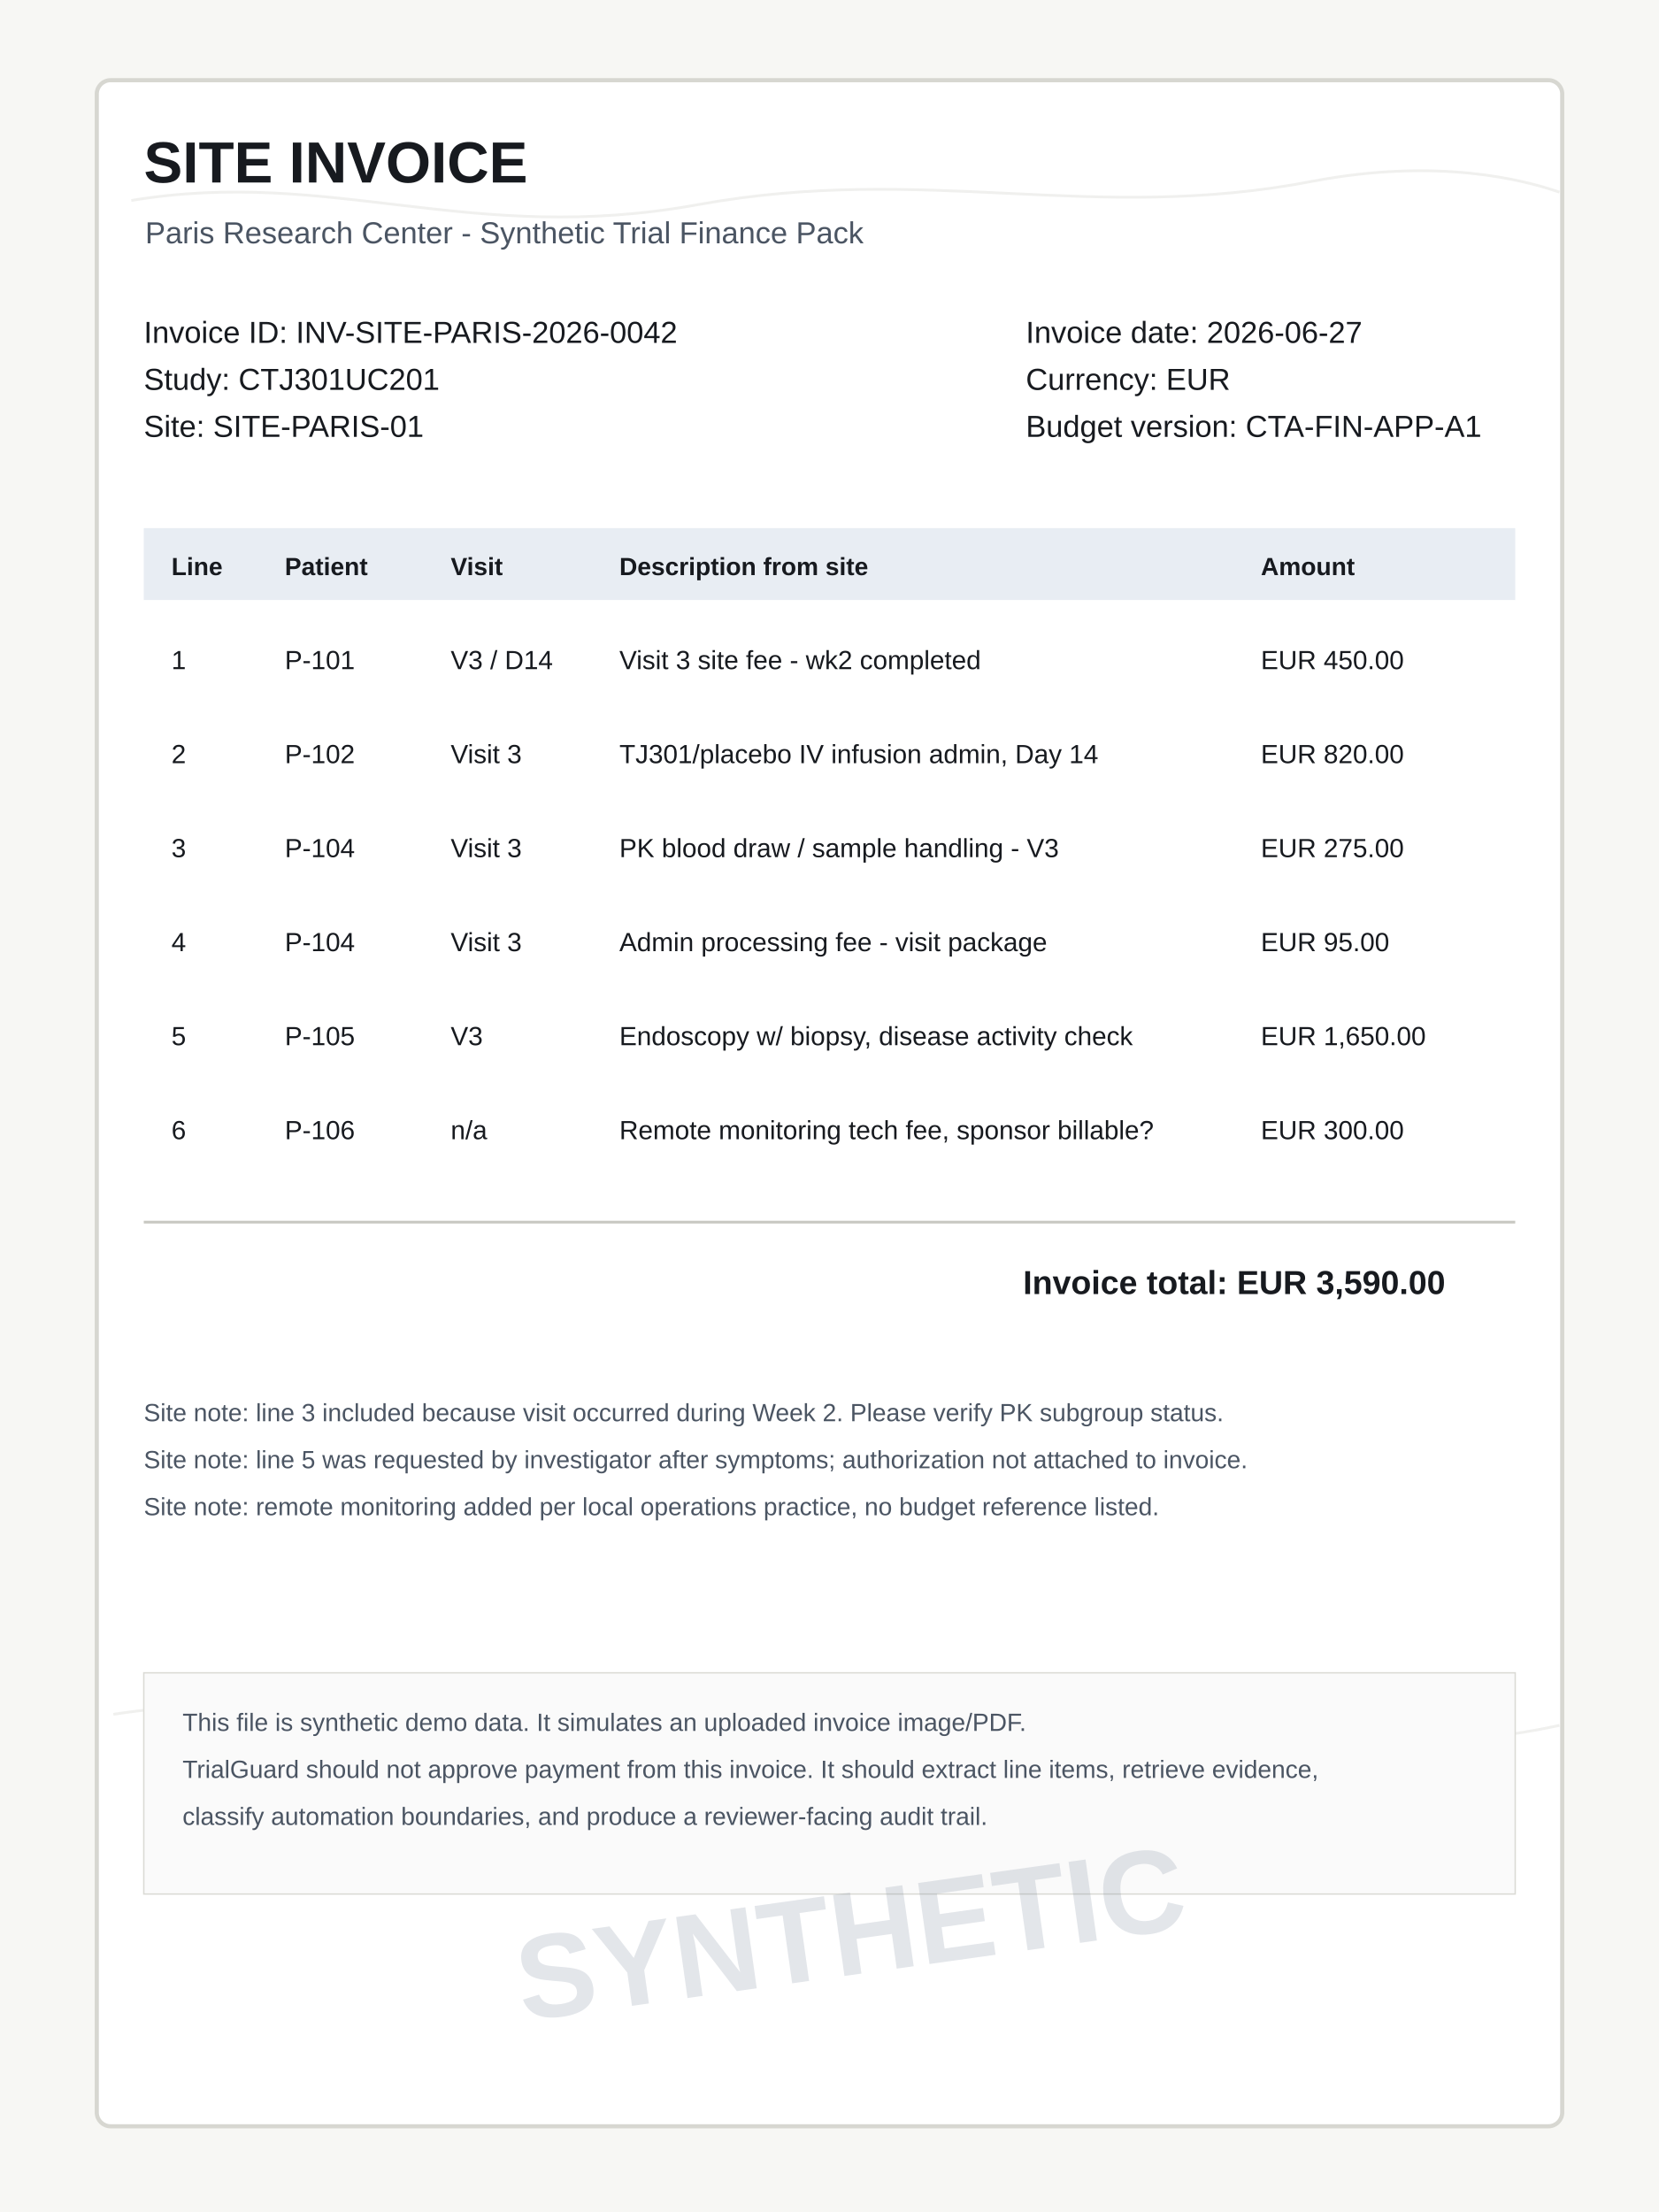
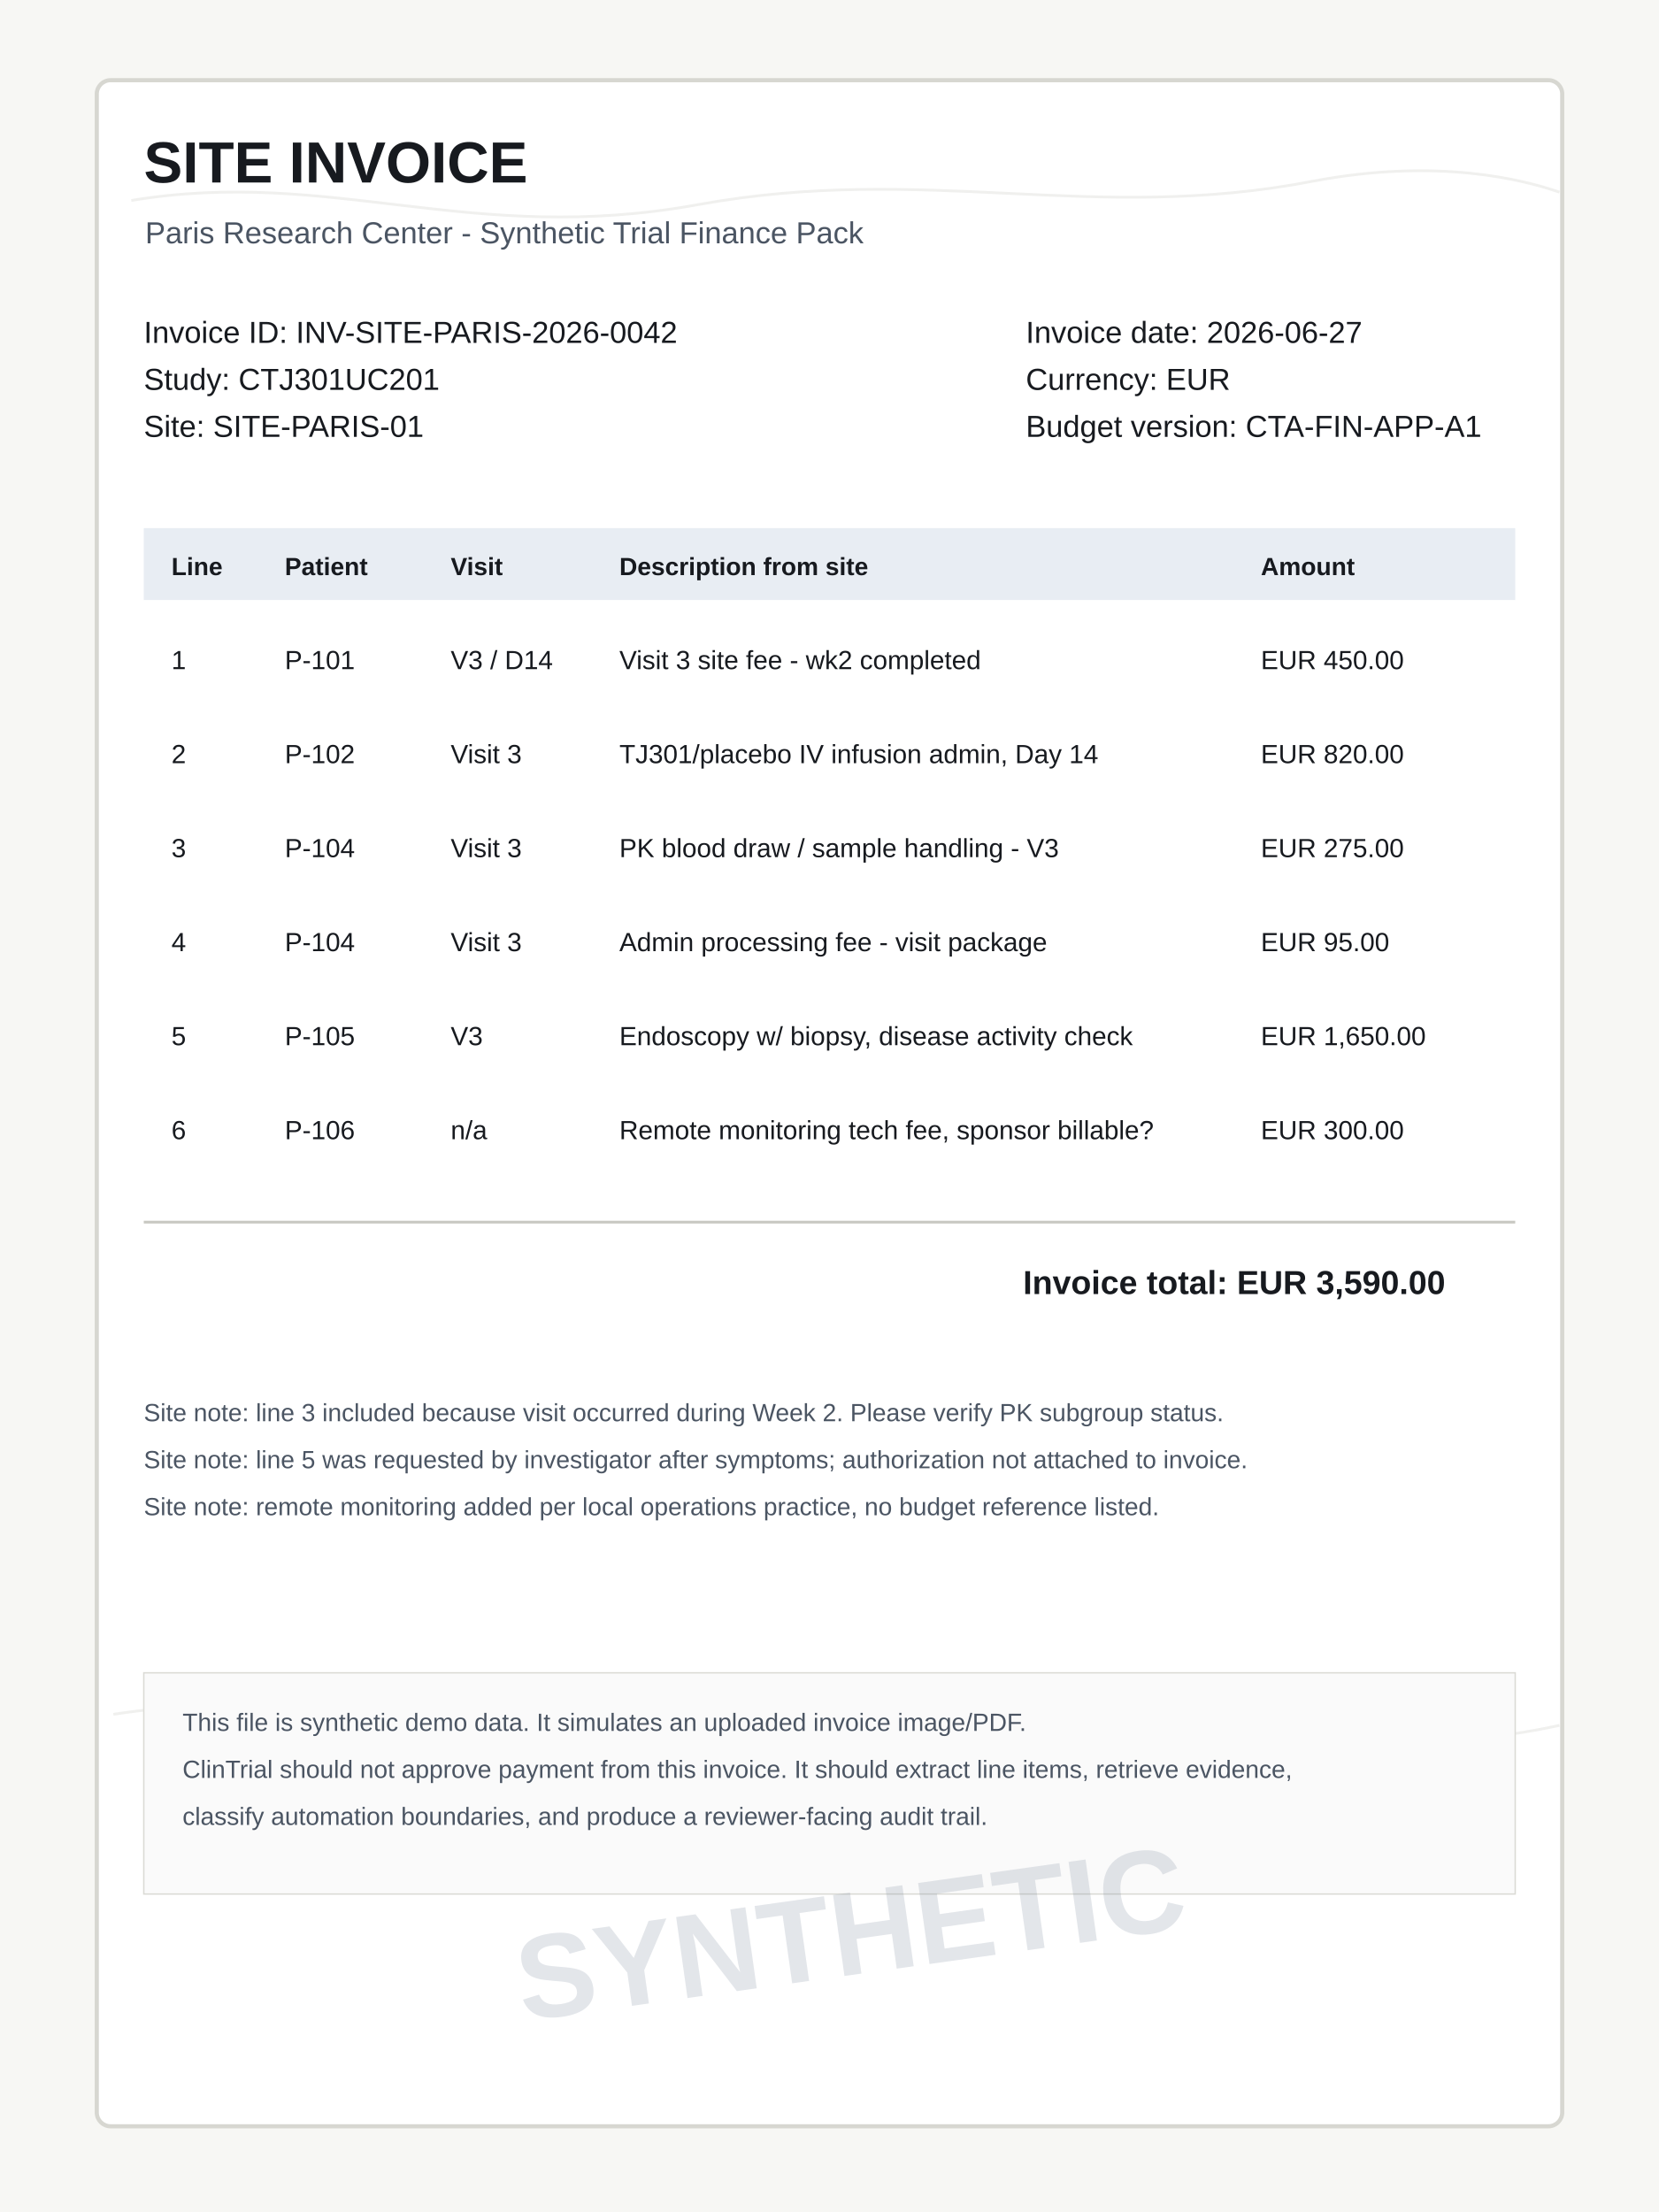
<svg xmlns="http://www.w3.org/2000/svg" width="1200" height="1600" viewBox="0 0 1200 1600" role="img" aria-labelledby="title desc">
  <rect width="1200" height="1600" fill="#f7f7f4" />
  <rect x="70" y="58" width="1060" height="1480" rx="10" fill="#ffffff" stroke="#d7d7d1" stroke-width="3" />
  <g opacity="0.13">
    <path d="M95 145 C240 121 340 178 505 148 C670 118 790 162 950 131 C1040 114 1102 130 1128 139" fill="none" stroke="#8a8a7e" stroke-width="2" />
    <path d="M82 1240 C280 1210 423 1287 610 1250 C815 1210 945 1288 1128 1248" fill="none" stroke="#8a8a7e" stroke-width="2" />
  </g>
  <text x="104" y="132" font-family="Arial, Helvetica, sans-serif" font-size="42" font-weight="700" fill="#171a1f">SITE INVOICE</text>
  <text x="105" y="176" font-family="Arial, Helvetica, sans-serif" font-size="22" fill="#4b5563">Paris Research Center - Synthetic Trial Finance Pack</text>
  <text x="104" y="248" font-family="Arial, Helvetica, sans-serif" font-size="22" fill="#171a1f">Invoice ID: INV-SITE-PARIS-2026-0042</text>
  <text x="104" y="282" font-family="Arial, Helvetica, sans-serif" font-size="22" fill="#171a1f">Study: CTJ301UC201</text>
  <text x="104" y="316" font-family="Arial, Helvetica, sans-serif" font-size="22" fill="#171a1f">Site: SITE-PARIS-01</text>
  <text x="742" y="248" font-family="Arial, Helvetica, sans-serif" font-size="22" fill="#171a1f">Invoice date: 2026-06-27</text>
  <text x="742" y="282" font-family="Arial, Helvetica, sans-serif" font-size="22" fill="#171a1f">Currency: EUR</text>
  <text x="742" y="316" font-family="Arial, Helvetica, sans-serif" font-size="22" fill="#171a1f">Budget version: CTA-FIN-APP-A1</text>
  <rect x="104" y="382" width="992" height="52" fill="#e8edf3" />
  <text x="124" y="416" font-family="Arial, Helvetica, sans-serif" font-size="18" font-weight="700" fill="#171a1f">Line</text>
  <text x="206" y="416" font-family="Arial, Helvetica, sans-serif" font-size="18" font-weight="700" fill="#171a1f">Patient</text>
  <text x="326" y="416" font-family="Arial, Helvetica, sans-serif" font-size="18" font-weight="700" fill="#171a1f">Visit</text>
  <text x="448" y="416" font-family="Arial, Helvetica, sans-serif" font-size="18" font-weight="700" fill="#171a1f">Description from site</text>
  <text x="912" y="416" font-family="Arial, Helvetica, sans-serif" font-size="18" font-weight="700" fill="#171a1f">Amount</text>
  <g font-family="Arial, Helvetica, sans-serif" font-size="19" fill="#171a1f">
    <text x="124" y="484">1</text>
    <text x="206" y="484">P-101</text>
    <text x="326" y="484">V3 / D14</text>
    <text x="448" y="484">Visit 3 site fee - wk2 completed</text>
    <text x="912" y="484">EUR 450.00</text>
    <text x="124" y="552">2</text>
    <text x="206" y="552">P-102</text>
    <text x="326" y="552">Visit 3</text>
    <text x="448" y="552">TJ301/placebo IV infusion admin, Day 14</text>
    <text x="912" y="552">EUR 820.00</text>
    <text x="124" y="620">3</text>
    <text x="206" y="620">P-104</text>
    <text x="326" y="620">Visit 3</text>
    <text x="448" y="620">PK blood draw / sample handling - V3</text>
    <text x="912" y="620">EUR 275.00</text>
    <text x="124" y="688">4</text>
    <text x="206" y="688">P-104</text>
    <text x="326" y="688">Visit 3</text>
    <text x="448" y="688">Admin processing fee - visit package</text>
    <text x="912" y="688">EUR 95.00</text>
    <text x="124" y="756">5</text>
    <text x="206" y="756">P-105</text>
    <text x="326" y="756">V3</text>
    <text x="448" y="756">Endoscopy w/ biopsy, disease activity check</text>
    <text x="912" y="756">EUR 1,650.00</text>
    <text x="124" y="824">6</text>
    <text x="206" y="824">P-106</text>
    <text x="326" y="824">n/a</text>
    <text x="448" y="824">Remote monitoring tech fee, sponsor billable?</text>
    <text x="912" y="824">EUR 300.00</text>
  </g>
  <line x1="104" y1="884" x2="1096" y2="884" stroke="#c8c8c2" stroke-width="2" />
  <text x="740" y="936" font-family="Arial, Helvetica, sans-serif" font-size="24" font-weight="700" fill="#171a1f">Invoice total: EUR 3,590.00</text>
  <text x="104" y="1028" font-family="Arial, Helvetica, sans-serif" font-size="18" fill="#4b5563">Site note: line 3 included because visit occurred during Week 2. Please verify PK subgroup status.</text>
  <text x="104" y="1062" font-family="Arial, Helvetica, sans-serif" font-size="18" fill="#4b5563">Site note: line 5 was requested by investigator after symptoms; authorization not attached to invoice.</text>
  <text x="104" y="1096" font-family="Arial, Helvetica, sans-serif" font-size="18" fill="#4b5563">Site note: remote monitoring added per local operations practice, no budget reference listed.</text>
  <rect x="104" y="1210" width="992" height="160" fill="#fafafa" stroke="#dadad5" />
  <text x="132" y="1252" font-family="Arial, Helvetica, sans-serif" font-size="18" fill="#4b5563">This file is synthetic demo data. It simulates an uploaded invoice image/PDF.</text>
-   <text x="132" y="1286" font-family="Arial, Helvetica, sans-serif" font-size="18" fill="#4b5563">TrialGuard should not approve payment from this invoice. It should extract line items, retrieve evidence,</text>
+   <text x="132" y="1286" font-family="Arial, Helvetica, sans-serif" font-size="18" fill="#4b5563">ClinTrial should not approve payment from this invoice. It should extract line items, retrieve evidence,</text>
  <text x="132" y="1320" font-family="Arial, Helvetica, sans-serif" font-size="18" fill="#4b5563">classify automation boundaries, and produce a reviewer-facing audit trail.</text>
  <g opacity="0.18">
    <text x="378" y="1462" font-family="Arial, Helvetica, sans-serif" font-size="86" font-weight="700" fill="#64748b" transform="rotate(-8 378 1462)">SYNTHETIC</text>
  </g>
</svg>
